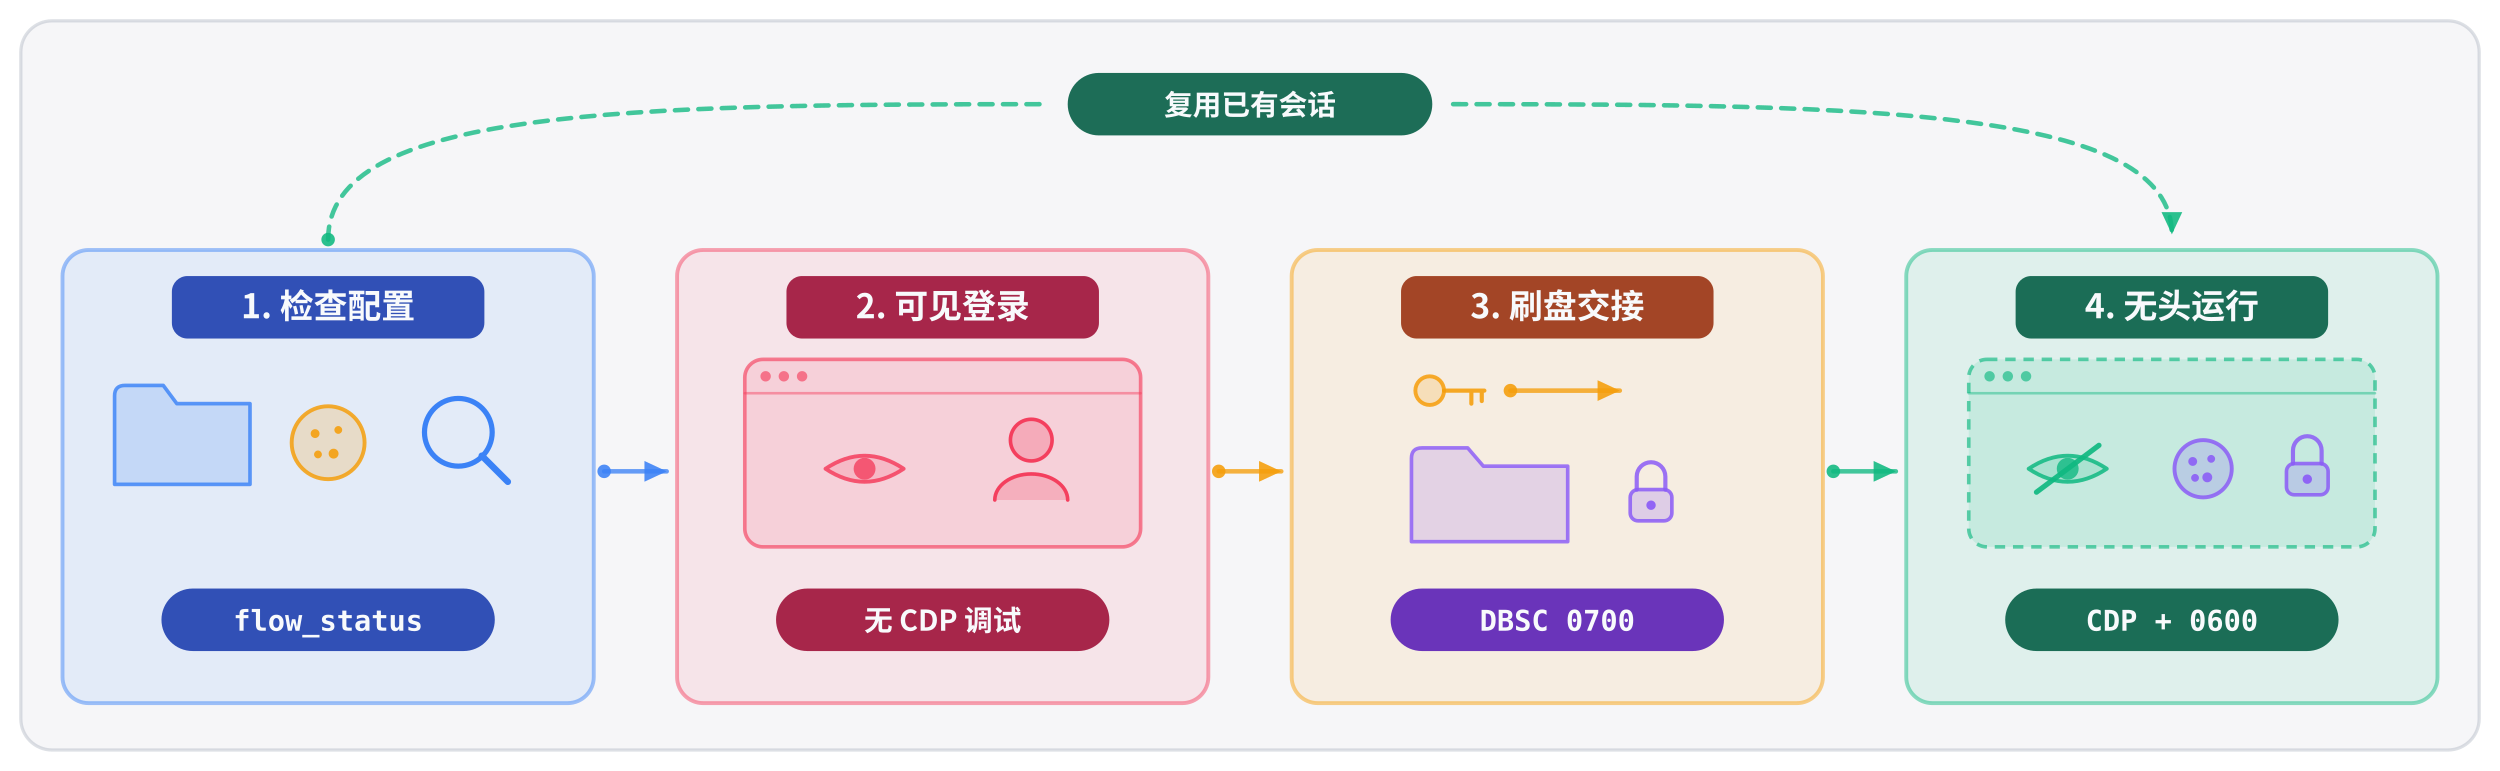
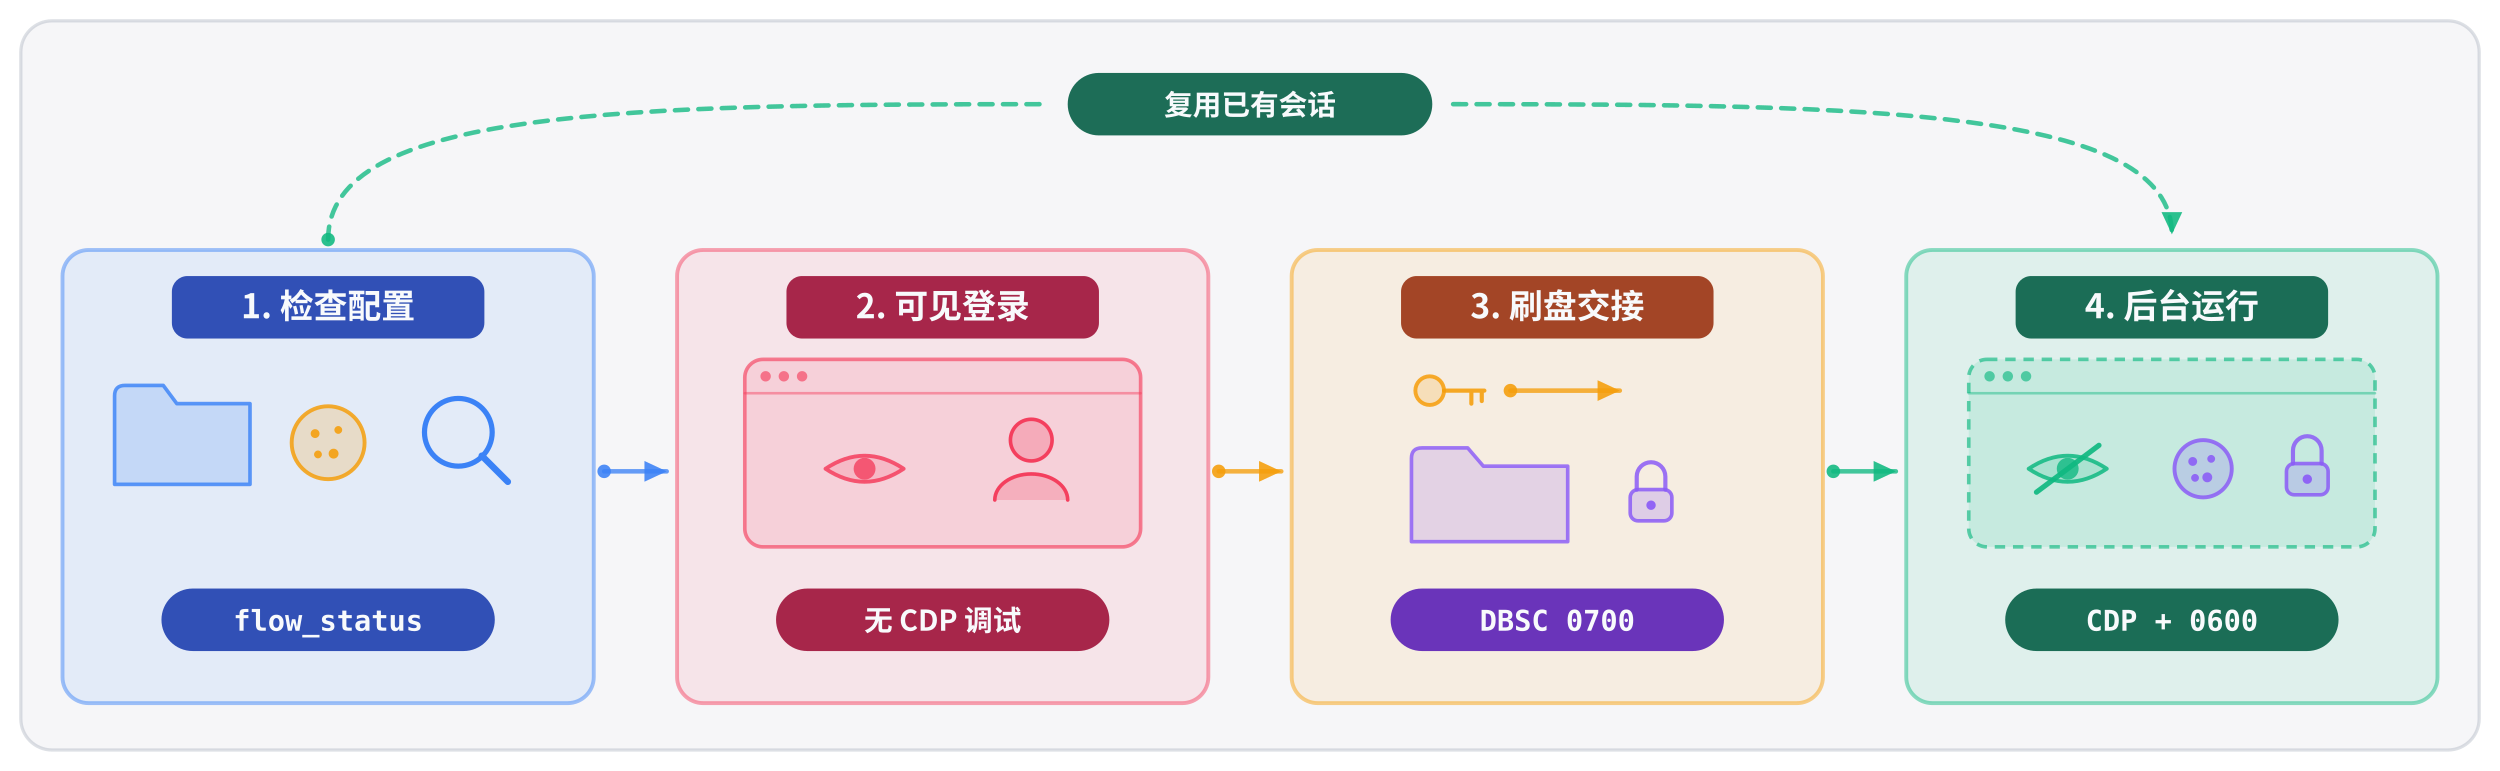
<svg xmlns="http://www.w3.org/2000/svg" viewBox="0 0 960 296" width="100%" role="img" aria-labelledby="svg-title svg-desc">
  <style>
    path, line, polyline, polygon { stroke-linecap: round; stroke-linejoin: round; }
    text { font-family: system-ui, -apple-system, 'Segoe UI', 'PingFang SC', 'Hiragino Sans', 'Noto Sans CJK SC', 'Noto Sans JP', sans-serif; }
    .mono { font-family: ui-monospace, 'SFMono-Regular', Menlo, Consolas, monospace; }
    .h1 { font-size: 13px; font-weight: 700; fill: #f8fafc; }
    .lbl { font-size: 11.5px; font-weight: 600; fill: #f8fafc; }
    .badge { font-size: 11.5px; font-weight: 600; fill: #f8fafc; }
    .pill { font-size: 11px; font-weight: 700; fill: #f8fafc; }
  </style>
  <defs>
    <marker id="arrow-blue" viewBox="0 0 10 10" refX="8.5" refY="5" markerWidth="6.5" markerHeight="6.5" orient="auto-start-reverse">
      <path d="M 1 1.5 L 8.5 5 L 1 8.5 z" fill="#3b82f6" fill-opacity="0.88" />
    </marker>
    <marker id="arrow-teal" viewBox="0 0 10 10" refX="8.5" refY="5" markerWidth="6.5" markerHeight="6.5" orient="auto-start-reverse">
      <path d="M 1 1.5 L 8.5 5 L 1 8.5 z" fill="#10b981" fill-opacity="0.88" />
    </marker>
    <marker id="arrow-amber" viewBox="0 0 10 10" refX="8.5" refY="5" markerWidth="6.5" markerHeight="6.5" orient="auto-start-reverse">
      <path d="M 1 1.5 L 8.5 5 L 1 8.5 z" fill="#f59e0b" fill-opacity="0.88" />
    </marker>
    <marker id="arrow-purple" viewBox="0 0 10 10" refX="8.5" refY="5" markerWidth="6.5" markerHeight="6.5" orient="auto-start-reverse">
      <path d="M 1 1.5 L 8.5 5 L 1 8.5 z" fill="#8b5cf6" fill-opacity="0.88" />
    </marker>
    <marker id="arrow-rose" viewBox="0 0 10 10" refX="8.5" refY="5" markerWidth="6.5" markerHeight="6.5" orient="auto-start-reverse">
      <path d="M 1 1.5 L 8.5 5 L 1 8.5 z" fill="#f43f5e" fill-opacity="0.88" />
    </marker>
    <marker id="arrow-slate" viewBox="0 0 10 10" refX="8.5" refY="5" markerWidth="6.5" markerHeight="6.5" orient="auto-start-reverse">
      <path d="M 1 1.5 L 8.5 5 L 1 8.5 z" fill="#64748b" fill-opacity="0.88" />
    </marker>
  </defs>
  <rect x="8" y="8" width="944" height="280" rx="12" fill="#64748b" fill-opacity="0.06" stroke="#64748b" stroke-opacity="0.22" stroke-width="1.25" />
  <path d="M 126 92 C 126 42, 240 40, 402.0 40" fill="none" stroke="#10b981" stroke-opacity="0.78" stroke-width="1.75" stroke-dasharray="5 4" />
  <circle data-anchor="1" cx="126" cy="92" r="2.6" fill="#10b981" fill-opacity="0.88" />
  <rect data-capsule="1" x="410.0" y="28.0" width="140" height="24.0" rx="12.0" fill="#065f46" fill-opacity="0.90" stroke="none" />
  <text x="480.0" y="44.2" text-anchor="middle" class="pill" fill="#f8fafc">复用已有会话</text>
  <path d="M 558.0 40 C 720 40, 834 42, 834 90" fill="none" stroke="#10b981" stroke-opacity="0.78" stroke-width="1.75" marker-end="url(#arrow-teal)" stroke-dasharray="5 4" />
  <rect x="24" y="96" width="204" height="174" rx="10" fill="#3b82f6" fill-opacity="0.1" stroke="#3b82f6" stroke-opacity="0.48" stroke-width="1.5" />
  <rect data-capsule="1" x="66.0" y="106.0" width="120" height="24.0" rx="6.0" fill="#1e40af" fill-opacity="0.90" stroke="none" />
  <text x="126.0" y="122.2" text-anchor="middle" class="h1" fill="#f8fafc">1. 检查配置</text>
  <path d="M 44 152 L 44 186 L 96 186 L 96 155 L 67.9 155 L 62.7 148 L 48 148 Q 44 148 44 152 Z" fill="#3b82f6" fill-opacity="0.18" stroke="#3b82f6" stroke-opacity="0.82" stroke-width="1.4" />
  <circle cx="126" cy="170" r="14" fill="#f59e0b" fill-opacity="0.20" stroke="#f59e0b" stroke-opacity="0.84" stroke-width="1.5" />
  <circle cx="121.0" cy="166.5" r="1.7" fill="#f59e0b" fill-opacity="0.88" />
  <circle cx="129.9" cy="165.1" r="1.5" fill="#f59e0b" fill-opacity="0.88" />
  <circle cx="128.1" cy="174.2" r="1.9" fill="#f59e0b" fill-opacity="0.88" />
  <circle cx="122.1" cy="174.5" r="1.5" fill="#f59e0b" fill-opacity="0.88" />
  <circle cx="176" cy="166" r="13" fill="none" stroke="#3b82f6" stroke-width="2" />
  <line x1="185" y1="175" x2="195" y2="185" stroke="#3b82f6" stroke-width="2.5" />
  <rect data-capsule="1" x="62.0" y="226.0" width="128" height="24.0" rx="12.0" fill="#1e40af" fill-opacity="0.90" stroke="none" />
  <text x="126.0" y="242.2" text-anchor="middle" class="pill mono" fill="#f8fafc">flow_status</text>
  <path d="M 232 181 L 256 181" fill="none" stroke="#3b82f6" stroke-opacity="0.78" stroke-width="1.75" marker-end="url(#arrow-blue)" />
  <circle data-anchor="1" cx="232" cy="181" r="2.6" fill="#3b82f6" fill-opacity="0.88" />
  <rect x="260" y="96" width="204" height="174" rx="10" fill="#f43f5e" fill-opacity="0.1" stroke="#f43f5e" stroke-opacity="0.48" stroke-width="1.5" />
  <rect data-capsule="1" x="302.0" y="106.0" width="120" height="24.0" rx="6.0" fill="#9f1239" fill-opacity="0.90" stroke="none" />
  <text x="362.0" y="122.2" text-anchor="middle" class="h1" fill="#f8fafc">2. 可见登录</text>
  <rect x="286" y="138" width="152" height="72" rx="7" fill="#f43f5e" fill-opacity="0.12" stroke="#f43f5e" stroke-opacity="0.65" stroke-width="1.4" />
  <line x1="286" y1="151" x2="438" y2="151" stroke="#f43f5e" stroke-opacity="0.45" stroke-width="1" />
  <circle cx="294" cy="144.5" r="2" fill="#f43f5e" fill-opacity="0.65" />
  <circle cx="301" cy="144.5" r="2" fill="#f43f5e" fill-opacity="0.65" />
  <circle cx="308" cy="144.5" r="2" fill="#f43f5e" fill-opacity="0.65" />
  <path d="M 317 180 Q 332 170 347 180 Q 332 190 317 180 Z" fill="#f43f5e" fill-opacity="0.16" stroke="#f43f5e" stroke-opacity="0.85" stroke-width="1.5" />
  <circle cx="332" cy="180" r="4.2" fill="#f43f5e" fill-opacity="0.80" />
  <circle cx="396" cy="169" r="8" fill="#f43f5e" fill-opacity="0.25" stroke="#f43f5e" stroke-width="1.4" />
  <path d="M 382 192 A 14 10 0 0 1 410 192" fill="#f43f5e" fill-opacity="0.22" stroke="#f43f5e" stroke-width="1.4" />
  <rect data-capsule="1" x="298.0" y="226.0" width="128" height="24.0" rx="12.0" fill="#9f1239" fill-opacity="0.90" stroke="none" />
  <text x="362.0" y="242.2" text-anchor="middle" class="pill" fill="#f8fafc">无 CDP 调试</text>
  <path d="M 468 181 L 492 181" fill="none" stroke="#f59e0b" stroke-opacity="0.78" stroke-width="1.75" marker-end="url(#arrow-amber)" />
  <circle data-anchor="1" cx="468" cy="181" r="2.6" fill="#f59e0b" fill-opacity="0.88" />
  <rect x="496" y="96" width="204" height="174" rx="10" fill="#f59e0b" fill-opacity="0.1" stroke="#f59e0b" stroke-opacity="0.48" stroke-width="1.5" />
  <rect data-capsule="1" x="538.0" y="106.0" width="120" height="24.0" rx="6.0" fill="#9a3412" fill-opacity="0.90" stroke="none" />
  <text x="598.0" y="122.2" text-anchor="middle" class="h1" fill="#f8fafc">3. 刷盘交接</text>
  <circle cx="549" cy="150" r="5.5" fill="#f59e0b" fill-opacity="0.18" stroke="#f59e0b" stroke-opacity="0.85" stroke-width="1.5" />
  <path d="M 554.5 150 L 570 150 M 565 150 L 565 155 M 569 150 L 569 154" fill="none" stroke="#f59e0b" stroke-opacity="0.88" stroke-width="1.6" />
  <path d="M 580 150 L 622 150" fill="none" stroke="#f59e0b" stroke-opacity="0.78" stroke-width="1.75" marker-end="url(#arrow-amber)" />
  <circle data-anchor="1" cx="580" cy="150" r="2.6" fill="#f59e0b" fill-opacity="0.88" />
  <path d="M 542 176 L 542 208 L 602 208 L 602 179 L 569.6 179 L 563.6 172 L 546 172 Q 542 172 542 176 Z" fill="#8b5cf6" fill-opacity="0.18" stroke="#8b5cf6" stroke-opacity="0.82" stroke-width="1.4" />
  <path d="M 628.5 188 L 628.5 183 A 5.5 5.5 0 0 1 639.5 183 L 639.5 188" fill="none" stroke="#8b5cf6" stroke-opacity="0.85" stroke-width="1.6" />
  <rect x="626" y="188" width="16" height="12" rx="3" fill="#8b5cf6" fill-opacity="0.22" stroke="#8b5cf6" stroke-opacity="0.85" stroke-width="1.4" />
  <circle cx="634" cy="194" r="1.8" fill="#8b5cf6" fill-opacity="0.92" />
  <rect data-capsule="1" x="534.0" y="226.0" width="128" height="24.0" rx="12.0" fill="#5b21b6" fill-opacity="0.90" stroke="none" />
  <text x="598.0" y="242.2" text-anchor="middle" class="pill mono" fill="#f8fafc">DBSC 0700</text>
  <path d="M 704 181 L 728 181" fill="none" stroke="#10b981" stroke-opacity="0.78" stroke-width="1.75" marker-end="url(#arrow-teal)" />
  <circle data-anchor="1" cx="704" cy="181" r="2.6" fill="#10b981" fill-opacity="0.88" />
  <rect x="732" y="96" width="204" height="174" rx="10" fill="#10b981" fill-opacity="0.1" stroke="#10b981" stroke-opacity="0.48" stroke-width="1.5" />
  <rect data-capsule="1" x="774.0" y="106.0" width="120" height="24.0" rx="6.0" fill="#065f46" fill-opacity="0.90" stroke="none" />
-   <text x="834.0" y="122.2" text-anchor="middle" class="h1" fill="#f8fafc">4. 无头运行</text>
+   <text x="834.0" y="122.2" text-anchor="middle" class="h1" fill="#f8fafc">4. 后台运行</text>
  <rect x="756" y="138" width="156" height="72" rx="7" fill="#10b981" fill-opacity="0.12" stroke="#10b981" stroke-opacity="0.65" stroke-width="1.4" stroke-dasharray="4 3" />
  <line x1="756" y1="151" x2="912" y2="151" stroke="#10b981" stroke-opacity="0.45" stroke-width="1" />
  <circle cx="764" cy="144.5" r="2" fill="#10b981" fill-opacity="0.65" />
  <circle cx="771" cy="144.5" r="2" fill="#10b981" fill-opacity="0.65" />
  <circle cx="778" cy="144.5" r="2" fill="#10b981" fill-opacity="0.65" />
  <path d="M 779 180 Q 794 170 809 180 Q 794 190 779 180 Z" fill="#10b981" fill-opacity="0.16" stroke="#10b981" stroke-opacity="0.85" stroke-width="1.5" />
  <circle cx="794" cy="180" r="4.2" fill="#10b981" fill-opacity="0.80" />
  <line x1="782" y1="189" x2="806" y2="171" stroke="#10b981" stroke-opacity="0.92" stroke-width="2" />
  <circle cx="846" cy="180" r="11" fill="#8b5cf6" fill-opacity="0.20" stroke="#8b5cf6" stroke-opacity="0.84" stroke-width="1.5" />
  <circle cx="842.0" cy="177.2" r="1.7" fill="#8b5cf6" fill-opacity="0.88" />
  <circle cx="849.1" cy="176.2" r="1.5" fill="#8b5cf6" fill-opacity="0.88" />
  <circle cx="847.6" cy="183.3" r="1.9" fill="#8b5cf6" fill-opacity="0.88" />
  <circle cx="842.9" cy="183.5" r="1.5" fill="#8b5cf6" fill-opacity="0.88" />
  <path d="M 880.5 178 L 880.5 173 A 5.5 5.5 0 0 1 891.5 173 L 891.5 178" fill="none" stroke="#8b5cf6" stroke-opacity="0.85" stroke-width="1.6" />
  <rect x="878" y="178" width="16" height="12" rx="3" fill="#8b5cf6" fill-opacity="0.22" stroke="#8b5cf6" stroke-opacity="0.85" stroke-width="1.4" />
  <circle cx="886" cy="184" r="1.8" fill="#8b5cf6" fill-opacity="0.92" />
  <rect data-capsule="1" x="770.0" y="226.0" width="128" height="24.0" rx="12.0" fill="#065f46" fill-opacity="0.90" stroke="none" />
  <text x="834.0" y="242.2" text-anchor="middle" class="pill mono" fill="#f8fafc">CDP + 0600</text>
</svg>
